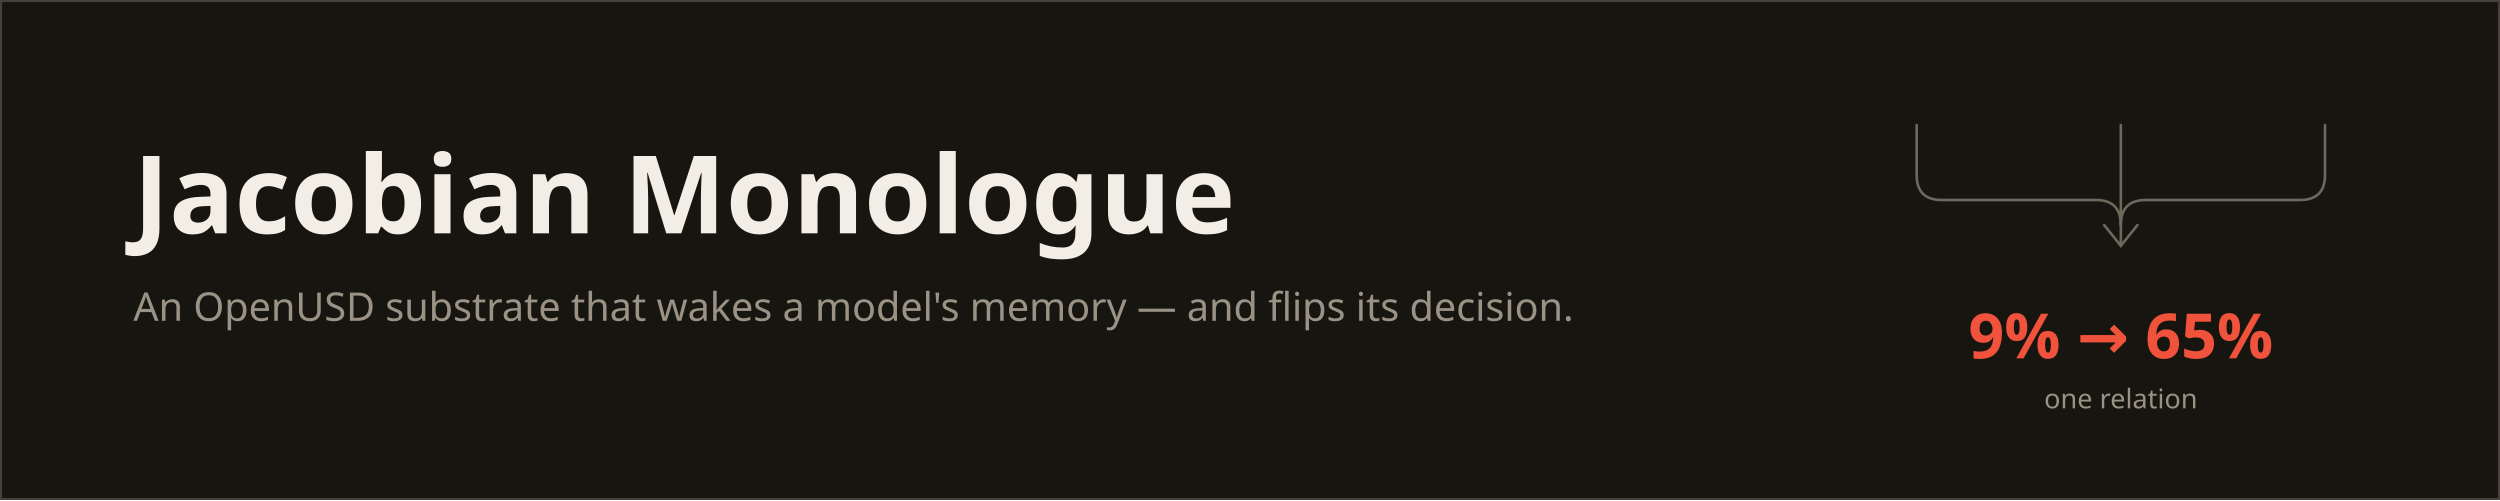
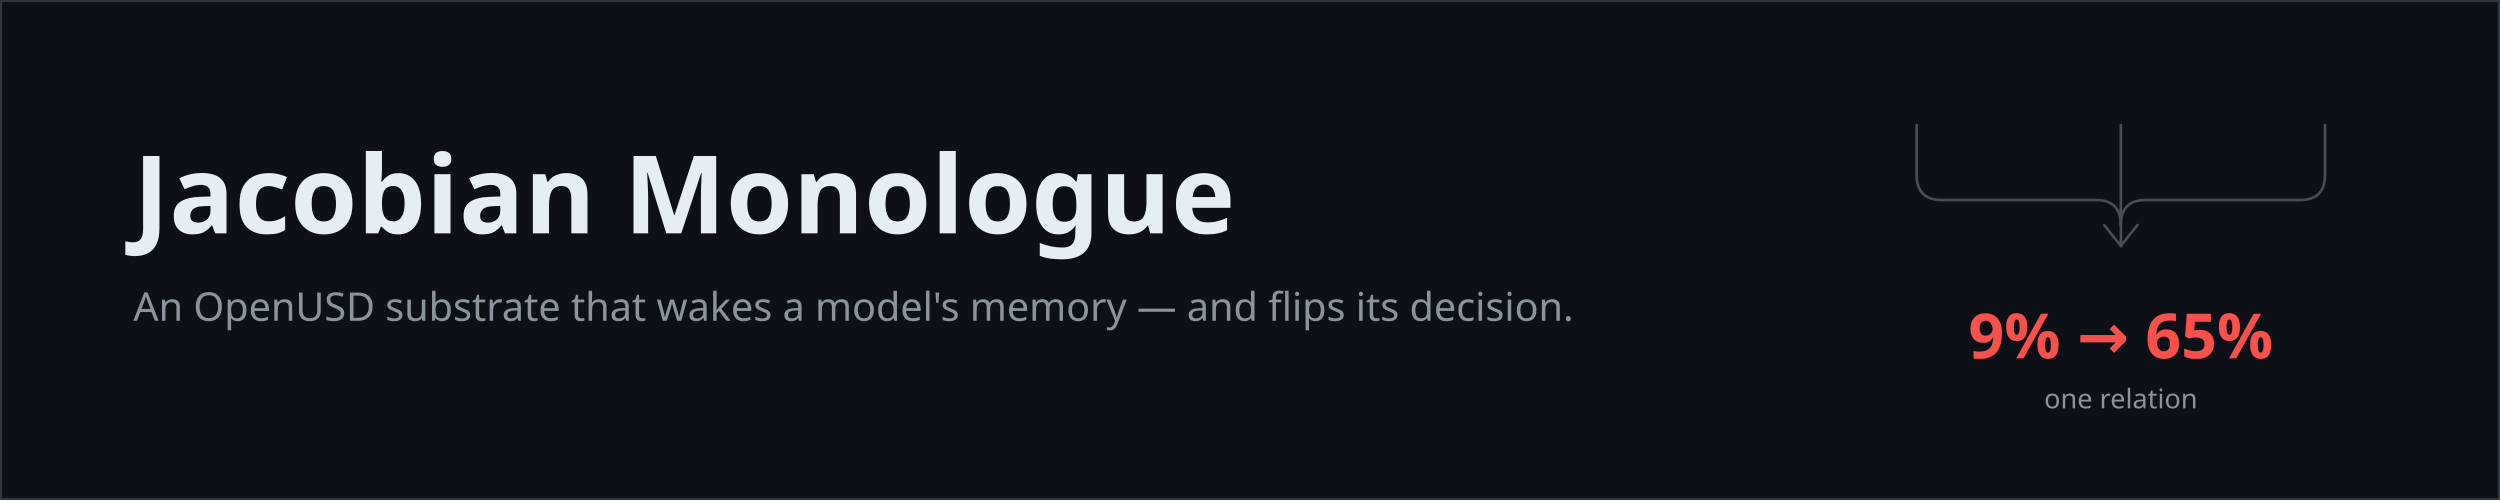
<svg xmlns="http://www.w3.org/2000/svg" width="100%" viewBox="0 0 1200 240" role="img" font-family="Archivo, sans-serif">
-   <rect x="0.5" y="0.5" width="1199" height="239" fill="#16150F" stroke="#45413A" stroke-width="1" />
-   <text x="64" y="112" fill="#F2EEE6" font-size="52" font-weight="600">Jacobian Monologue</text>
-   <text x="64" y="154" fill="#9A9285" font-size="19">An OpenUSD substrate that wakes a model's memory — and flips its decision.</text>
-   <g fill="none" stroke="#6E675C" stroke-width="1.25" stroke-linecap="round">
+   <rect x="0.5" y="0.5" width="1199" height="239" fill="#0d1117" stroke="#30363d" stroke-width="1" />
+   <text x="64" y="112" fill="#e6edf3" font-size="52" font-weight="600">Jacobian Monologue</text>
+   <text x="64" y="154" fill="#8b949e" font-size="19">An OpenUSD substrate that wakes a model's memory — and flips its decision.</text>
+   <g fill="none" stroke="#484f58" stroke-width="1.25" stroke-linecap="round">
    <path d="M920 60 V84 Q920 96 932 96 H1006 Q1018 96 1018 108" />
    <path d="M1116 60 V84 Q1116 96 1104 96 H1030 Q1018 96 1018 108" />
    <path d="M1018 60 V118" />
    <path d="M1010 108 L1018 118 L1026 108" />
  </g>
-   <text x="1018" y="172" fill="#F0523B" font-size="30" font-weight="600" text-anchor="middle">9% → 65%</text>
-   <text x="1018" y="196" fill="#9A9285" font-size="13" text-anchor="middle">one relation</text>
+   <text x="1018" y="172" fill="#f85149" font-size="30" font-weight="600" text-anchor="middle">9% → 65%</text>
+   <text x="1018" y="196" fill="#8b949e" font-size="13" text-anchor="middle">one relation</text>
</svg>
